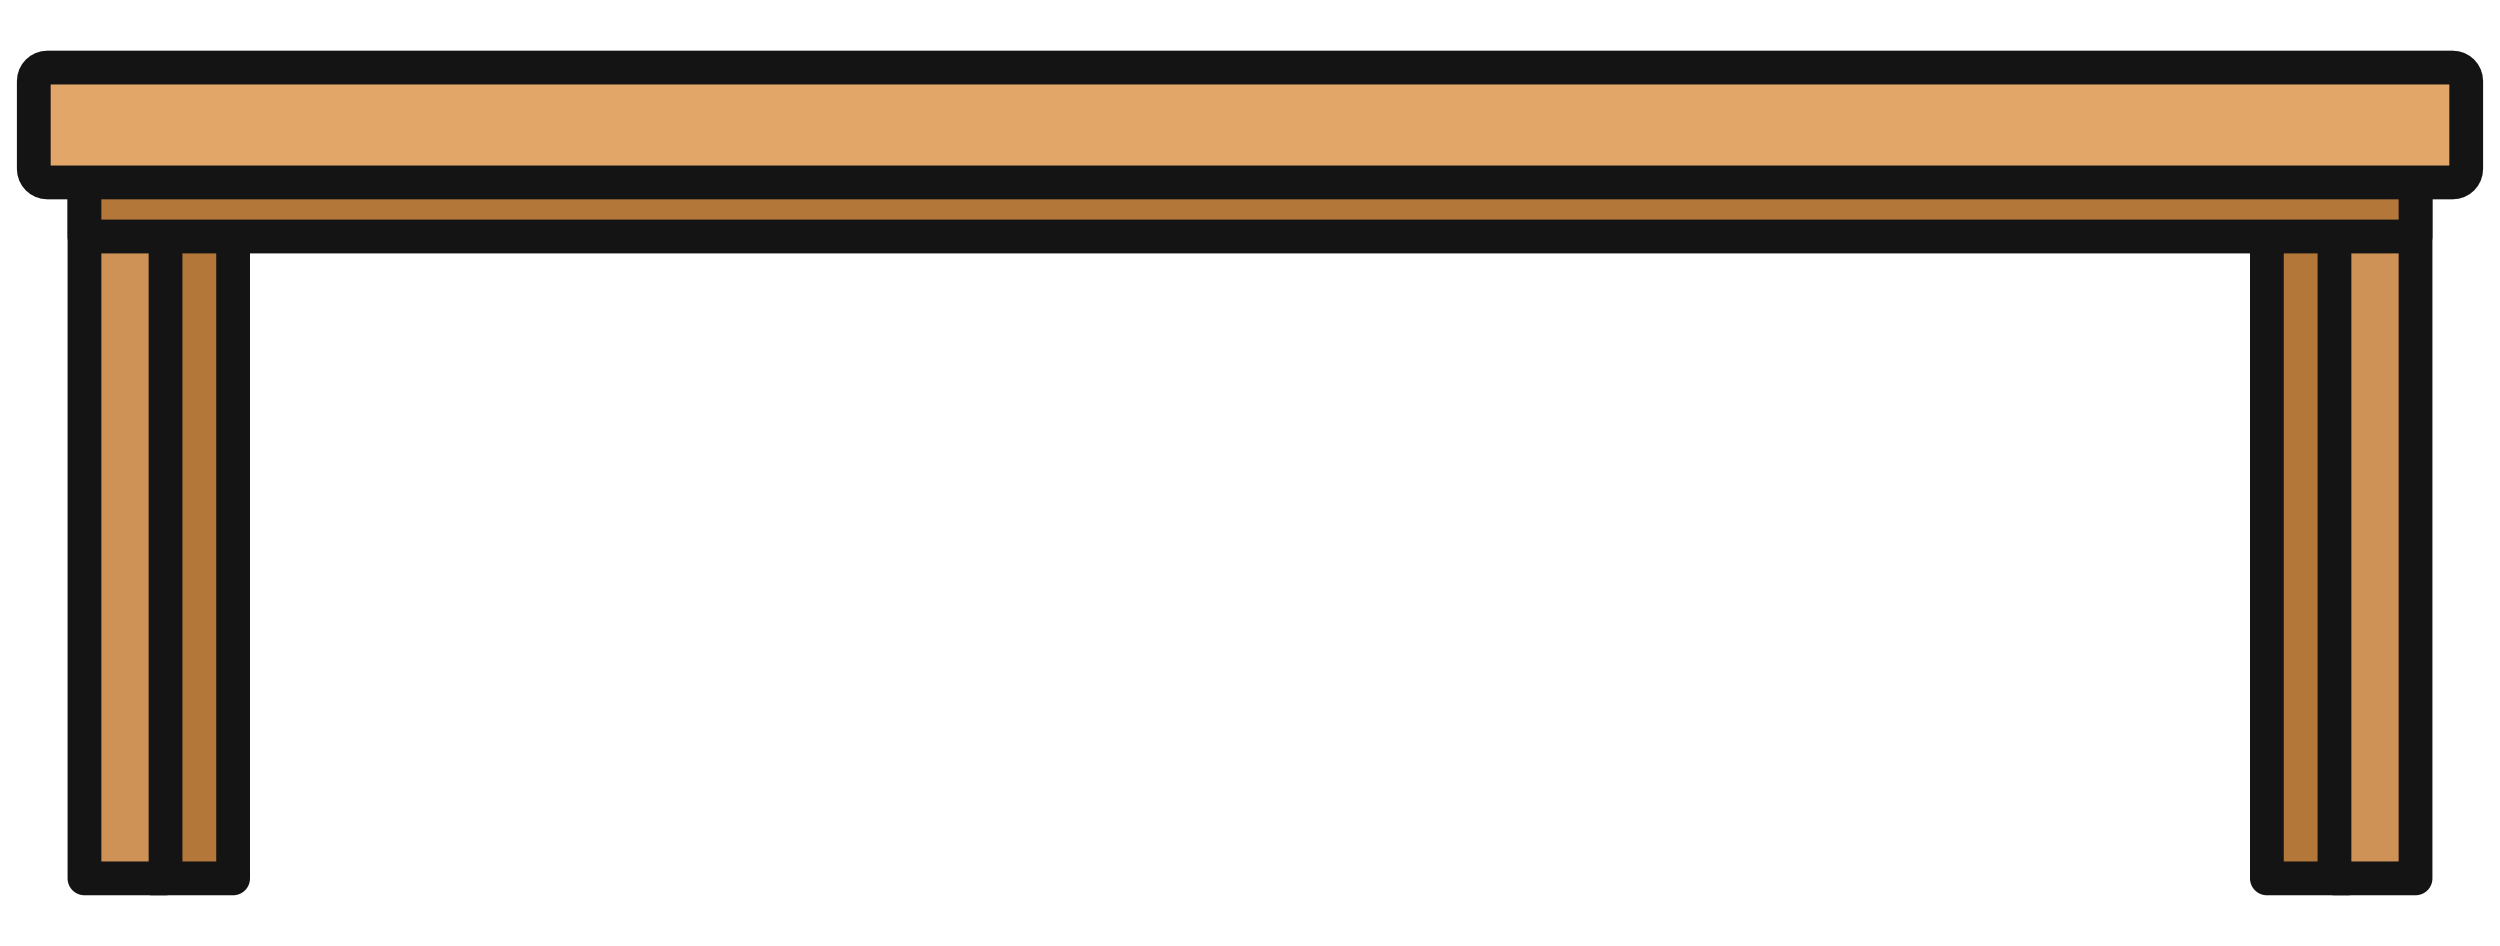
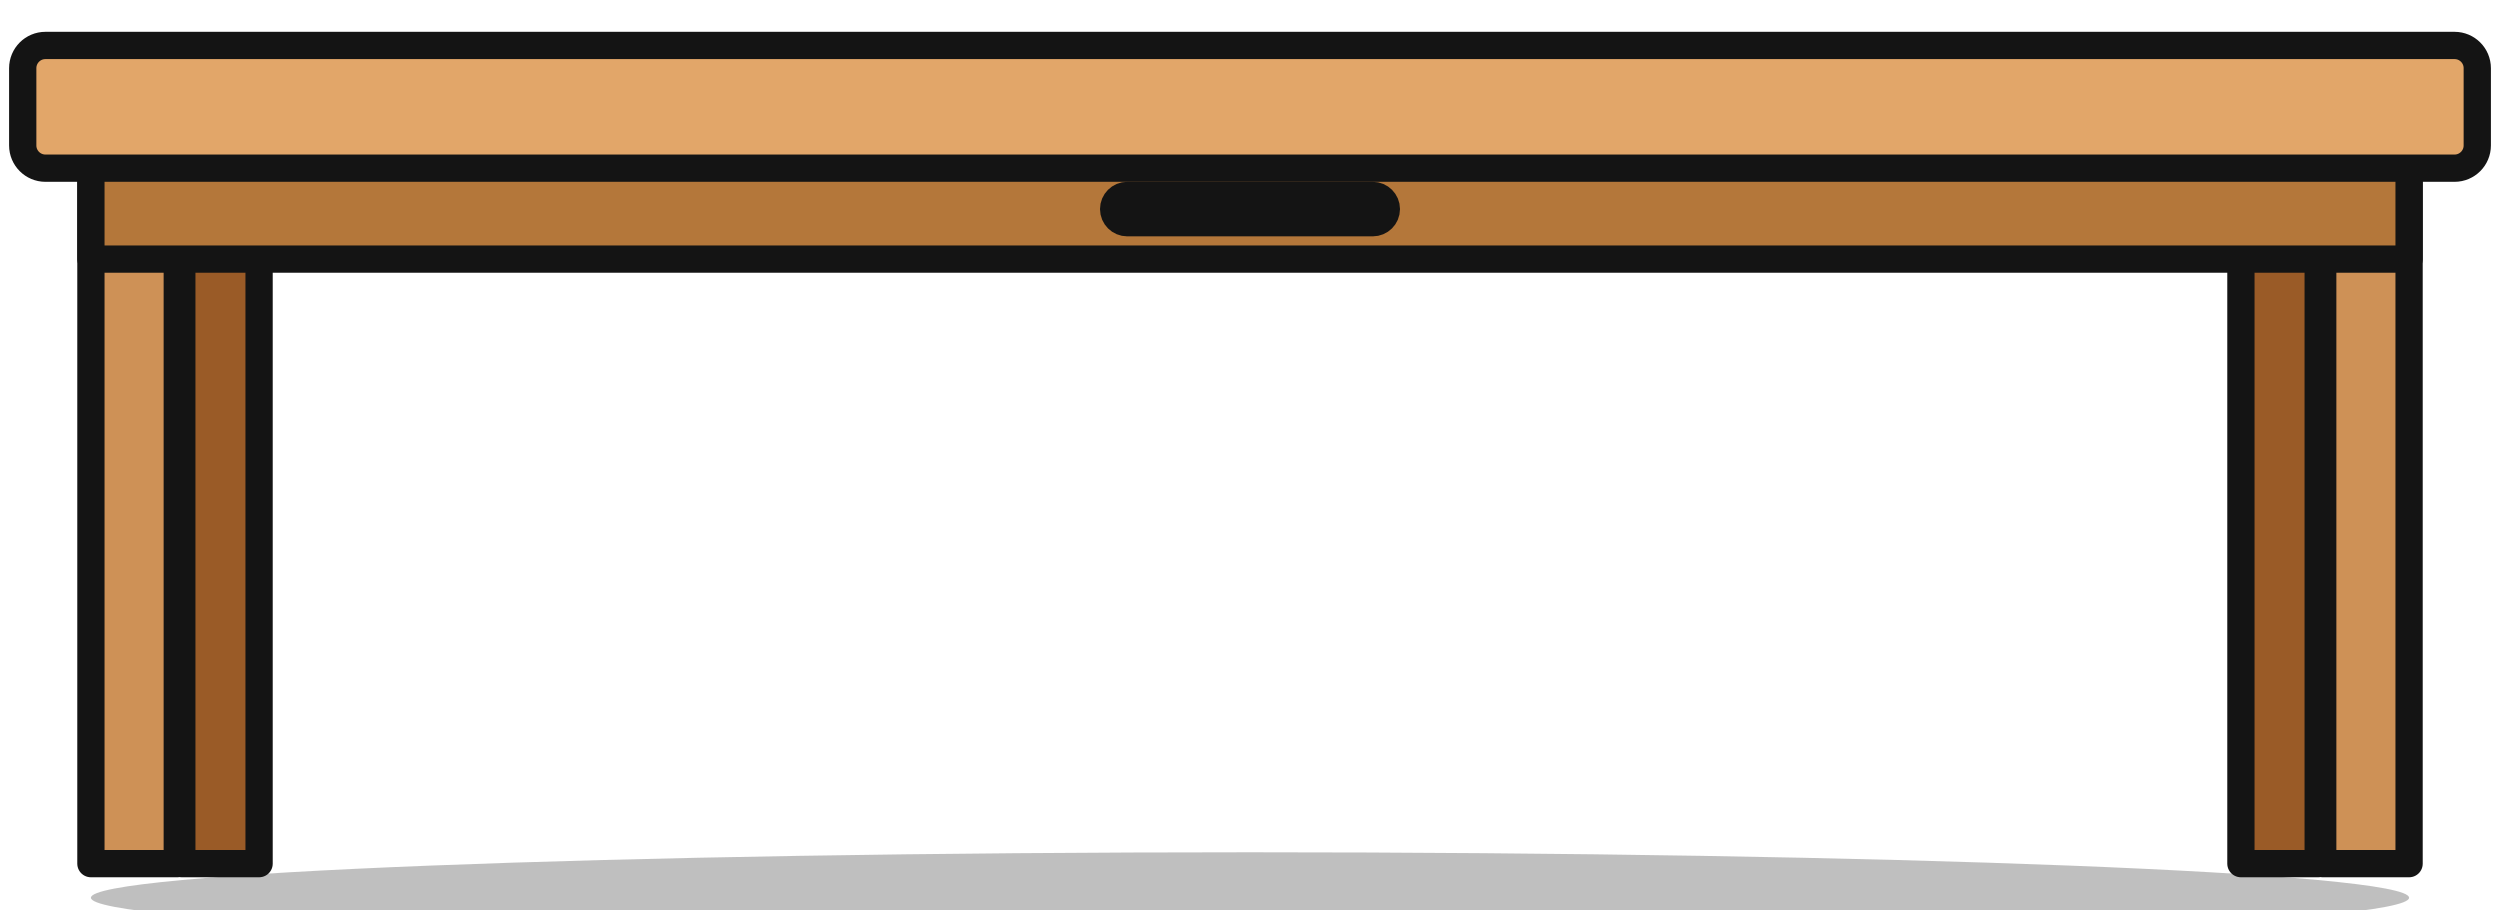
- <svg xmlns="http://www.w3.org/2000/svg" viewBox="-370 -260 740 280" width="740" height="280">
-   <g stroke="#141414" stroke-width="10" stroke-linecap="round" stroke-linejoin="round">
-     <rect x="-325" y="-210" width="24" height="210" fill="#B4773A" />
-     <rect x="301" y="-210" width="24" height="210" fill="#B4773A" />
-     <rect x="-345" y="-210" width="24" height="210" fill="#CE9156" />
-     <rect x="321" y="-210" width="24" height="210" fill="#CE9156" />
-     <rect x="-345" y="-210" width="690" height="20" fill="#B4773A" />
-     <rect x="-360" y="-240" width="720" height="34" rx="4" ry="4" fill="#E2A669" />
+ <svg xmlns="http://www.w3.org/2000/svg" viewBox="-550 -380 1100 400" width="1100" height="400">
+   <ellipse cx="0" cy="15" rx="510" ry="20" fill="#000000" opacity="0.25" />
+   <g stroke="#141414" stroke-width="12" stroke-linecap="round" stroke-linejoin="round">
+     <rect x="-470" y="-310" width="34" height="310" fill="#9A5B27" />
+     <rect x="436" y="-310" width="34" height="310" fill="#9A5B27" />
+     <rect x="-470" y="-310" width="940" height="36" fill="#9A5B27" />
+     <rect x="-510" y="-310" width="38" height="310" fill="#CE9156" />
+     <rect x="472" y="-310" width="38" height="310" fill="#CE9156" />
+     <rect x="-510" y="-310" width="1020" height="44" fill="#B4773A" />
+     <rect x="-60" y="-294" width="120" height="12" rx="6" fill="#141414" />
+     <rect x="-540" y="-360" width="1080" height="54" rx="10" ry="10" fill="#E2A669" />
  </g>
</svg>
